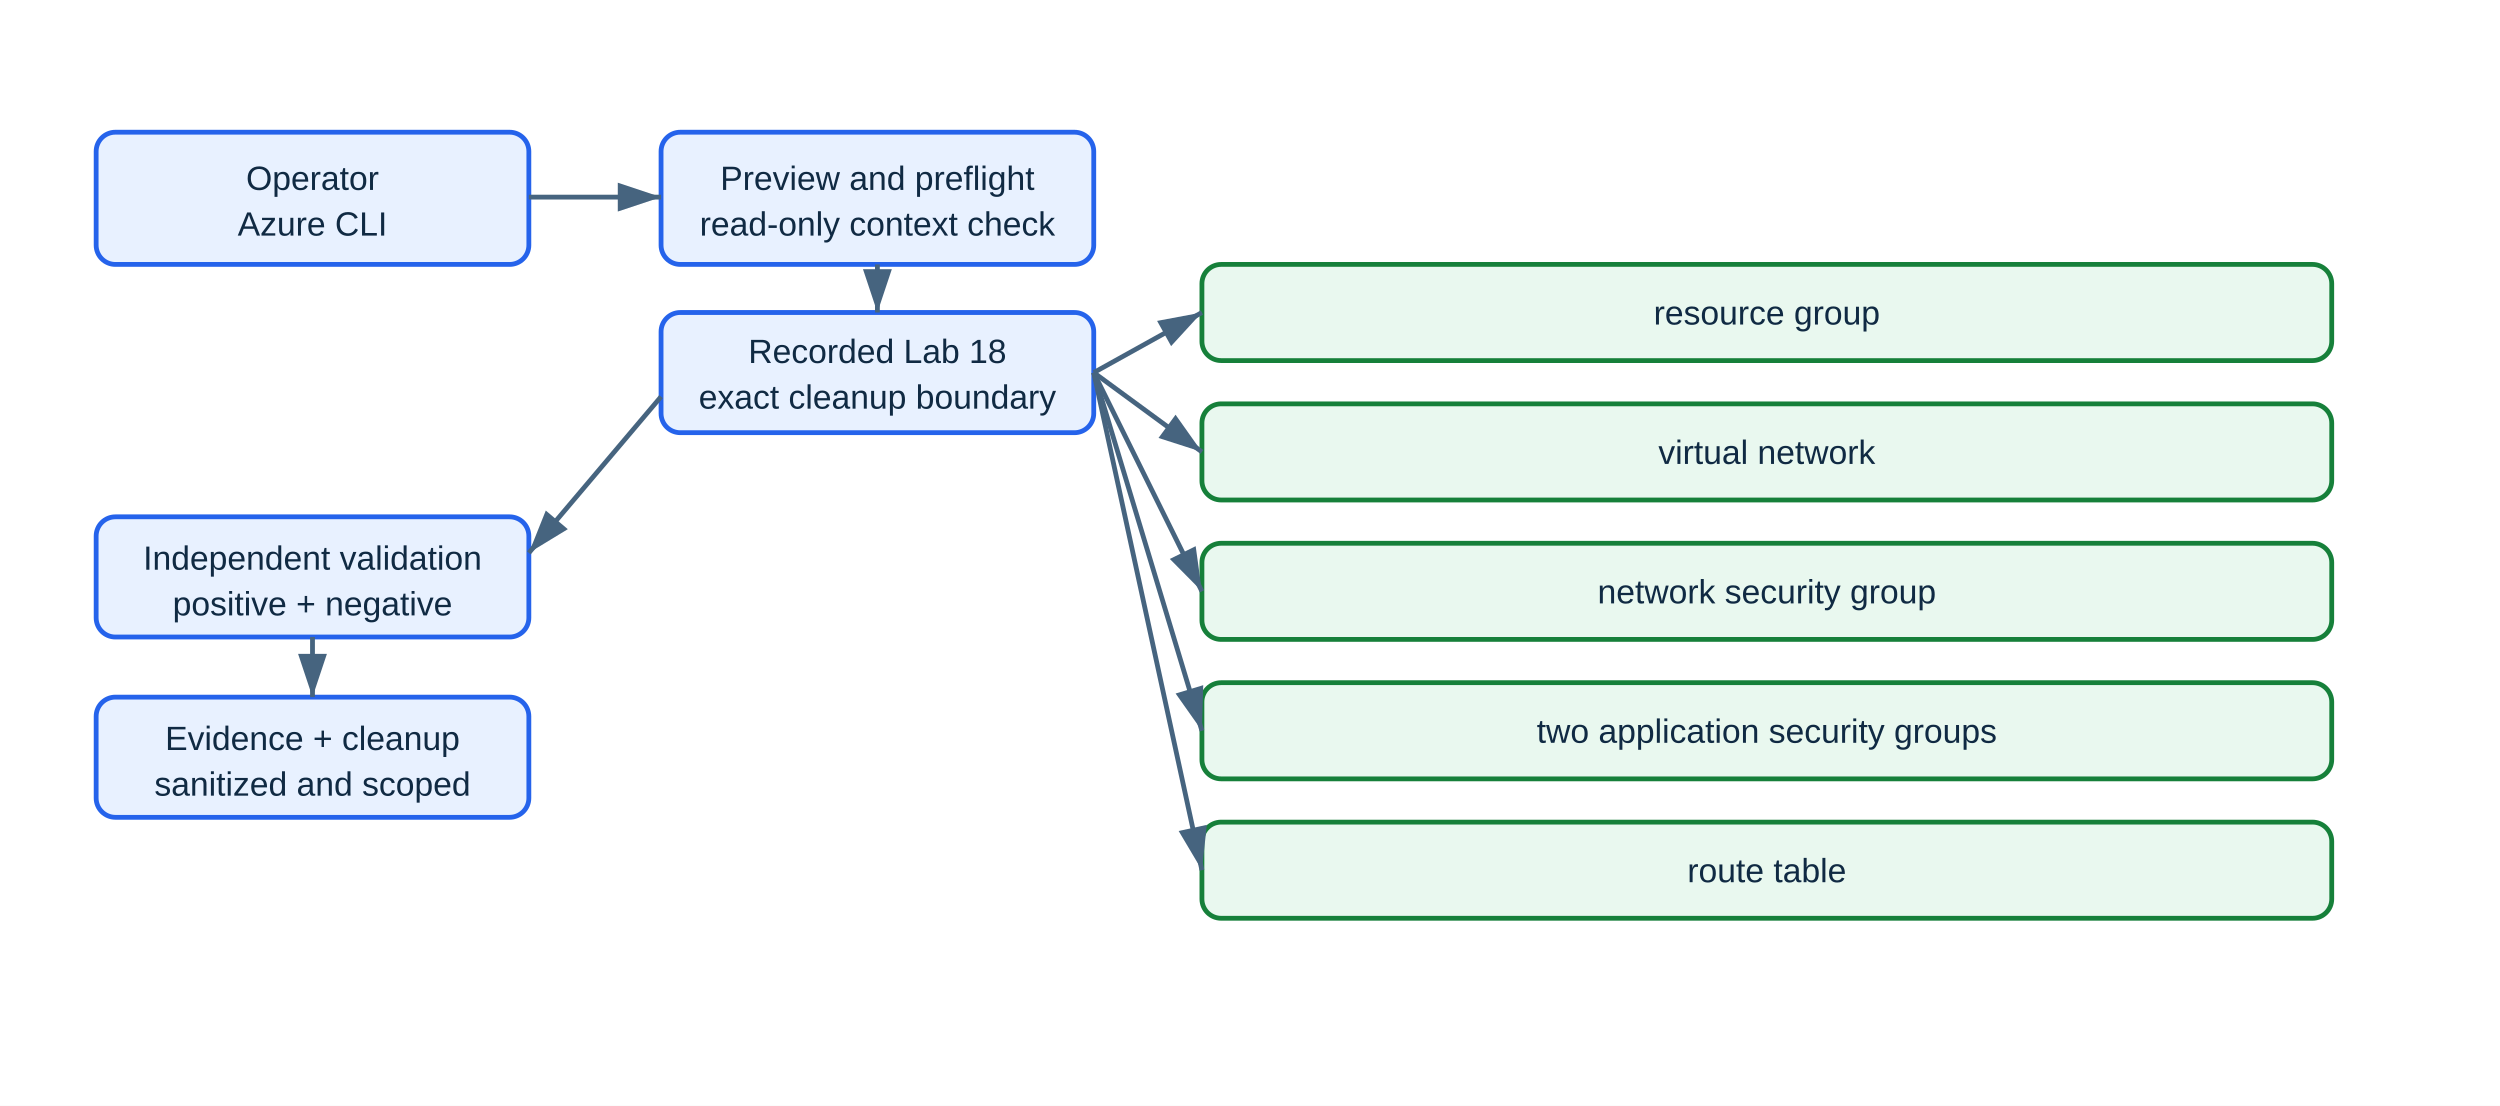
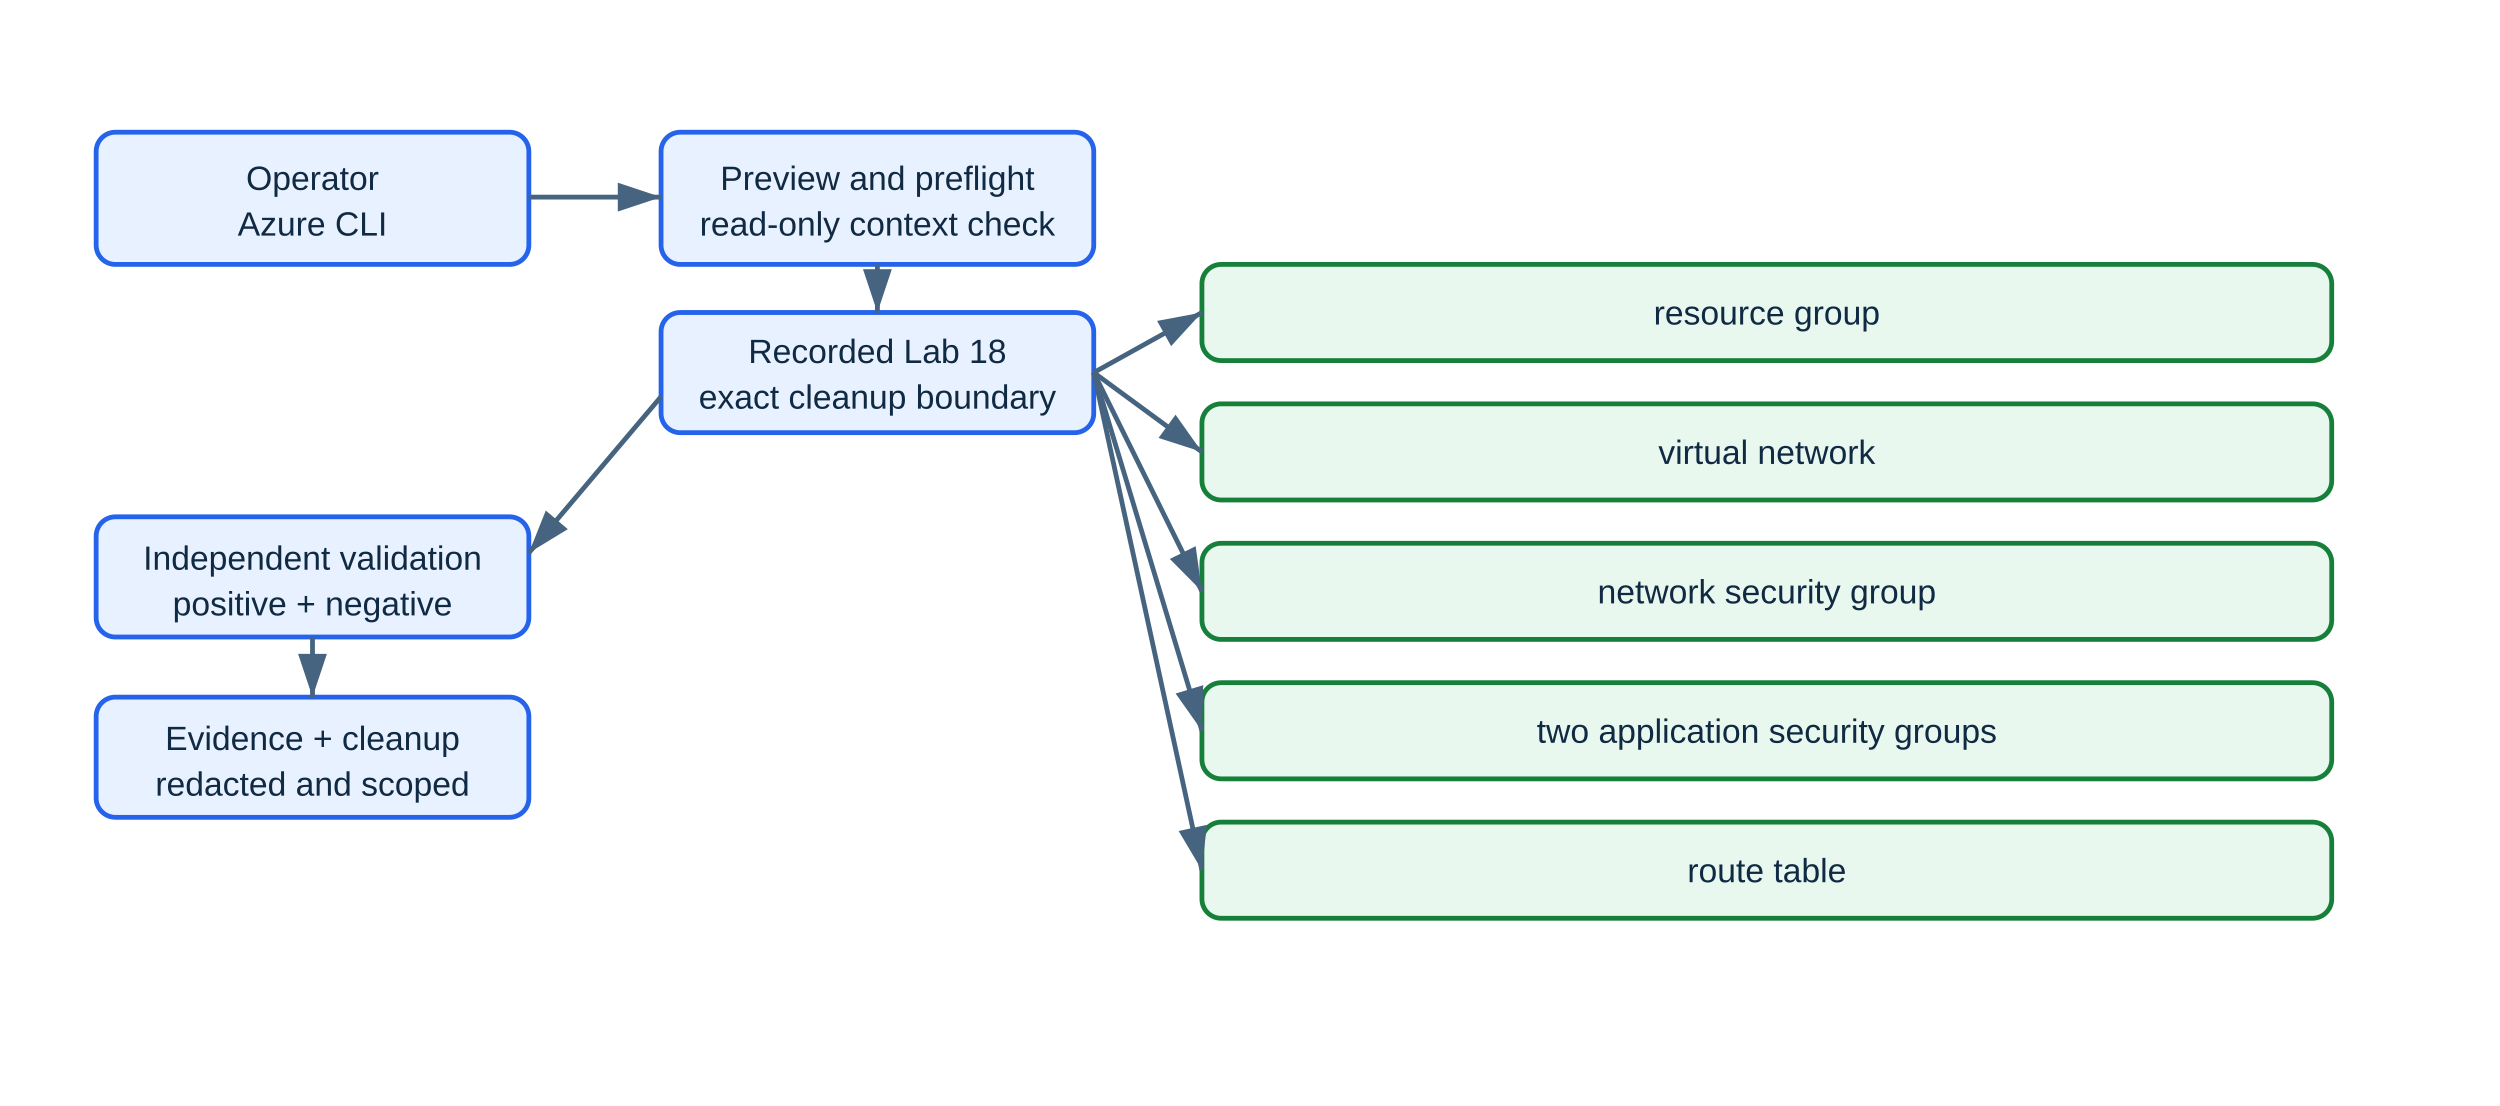
<svg xmlns="http://www.w3.org/2000/svg" width="1040" height="460" viewBox="0 0 1040 460" role="img" aria-labelledby="title desc">
  <defs>
    <marker id="arrow" markerWidth="10" markerHeight="10" refX="9" refY="3" orient="auto">
      <path d="M0,0 L0,6 L9,3 z" fill="#46647f" />
    </marker>
  </defs>
  <style>text{font-family:Segoe UI,Arial,sans-serif;font-size:14px;fill:#102a43} .control{fill:#e8f1ff;stroke:#2563eb;stroke-width:2} .resource{fill:#e9f8ef;stroke:#16803a;stroke-width:2} .arrow{fill:none;stroke:#46647f;stroke-width:2;marker-end:url(#arrow)}</style>
  <rect width="100%" height="100%" fill="#ffffff" />
  <rect x="40" y="55" width="180" height="55" rx="8" class="control" />
  <text x="130" y="79" text-anchor="middle">Operator</text>
  <text x="130" y="98" text-anchor="middle">Azure CLI</text>
  <rect x="275" y="55" width="180" height="55" rx="8" class="control" />
  <text x="365" y="79" text-anchor="middle">Preview and preflight</text>
  <text x="365" y="98" text-anchor="middle">read-only context check</text>
  <path d="M220 82 L275 82" class="arrow" />
  <rect x="275" y="130" width="180" height="50" rx="8" class="control" />
  <text x="365" y="151" text-anchor="middle">Recorded Lab 18</text>
  <text x="365" y="170" text-anchor="middle">exact cleanup boundary</text>
  <path d="M365 110 L365 130" class="arrow" />
  <rect x="500" y="110" width="470" height="40" rx="8" class="resource" />
  <text x="735" y="135" text-anchor="middle">resource group</text>
  <rect x="500" y="168" width="470" height="40" rx="8" class="resource" />
  <text x="735" y="193" text-anchor="middle">virtual network</text>
  <rect x="500" y="226" width="470" height="40" rx="8" class="resource" />
  <text x="735" y="251" text-anchor="middle">network security group</text>
  <rect x="500" y="284" width="470" height="40" rx="8" class="resource" />
  <text x="735" y="309" text-anchor="middle">two application security groups</text>
  <rect x="500" y="342" width="470" height="40" rx="8" class="resource" />
  <text x="735" y="367" text-anchor="middle">route table</text>
  <path d="M 455 155 L 500 130" class="arrow" />
  <path d="M 455 155 L 500 188" class="arrow" />
  <path d="M 455 155 L 500 246" class="arrow" />
  <path d="M 455 155 L 500 304" class="arrow" />
  <path d="M 455 155 L 500 362" class="arrow" />
  <rect x="40" y="215" width="180" height="50" rx="8" class="control" />
  <text x="130" y="237" text-anchor="middle">Independent validation</text>
  <text x="130" y="256" text-anchor="middle">positive + negative</text>
  <path d="M275 165 L220 230" class="arrow" />
  <rect x="40" y="290" width="180" height="50" rx="8" class="control" />
  <text x="130" y="312" text-anchor="middle">Evidence + cleanup</text>
-   <text x="130" y="331" text-anchor="middle">sanitized and scoped</text>
+   <text x="130" y="331" text-anchor="middle">redacted and scoped</text>
  <path d="M130 265 L130 290" class="arrow" />
</svg>
